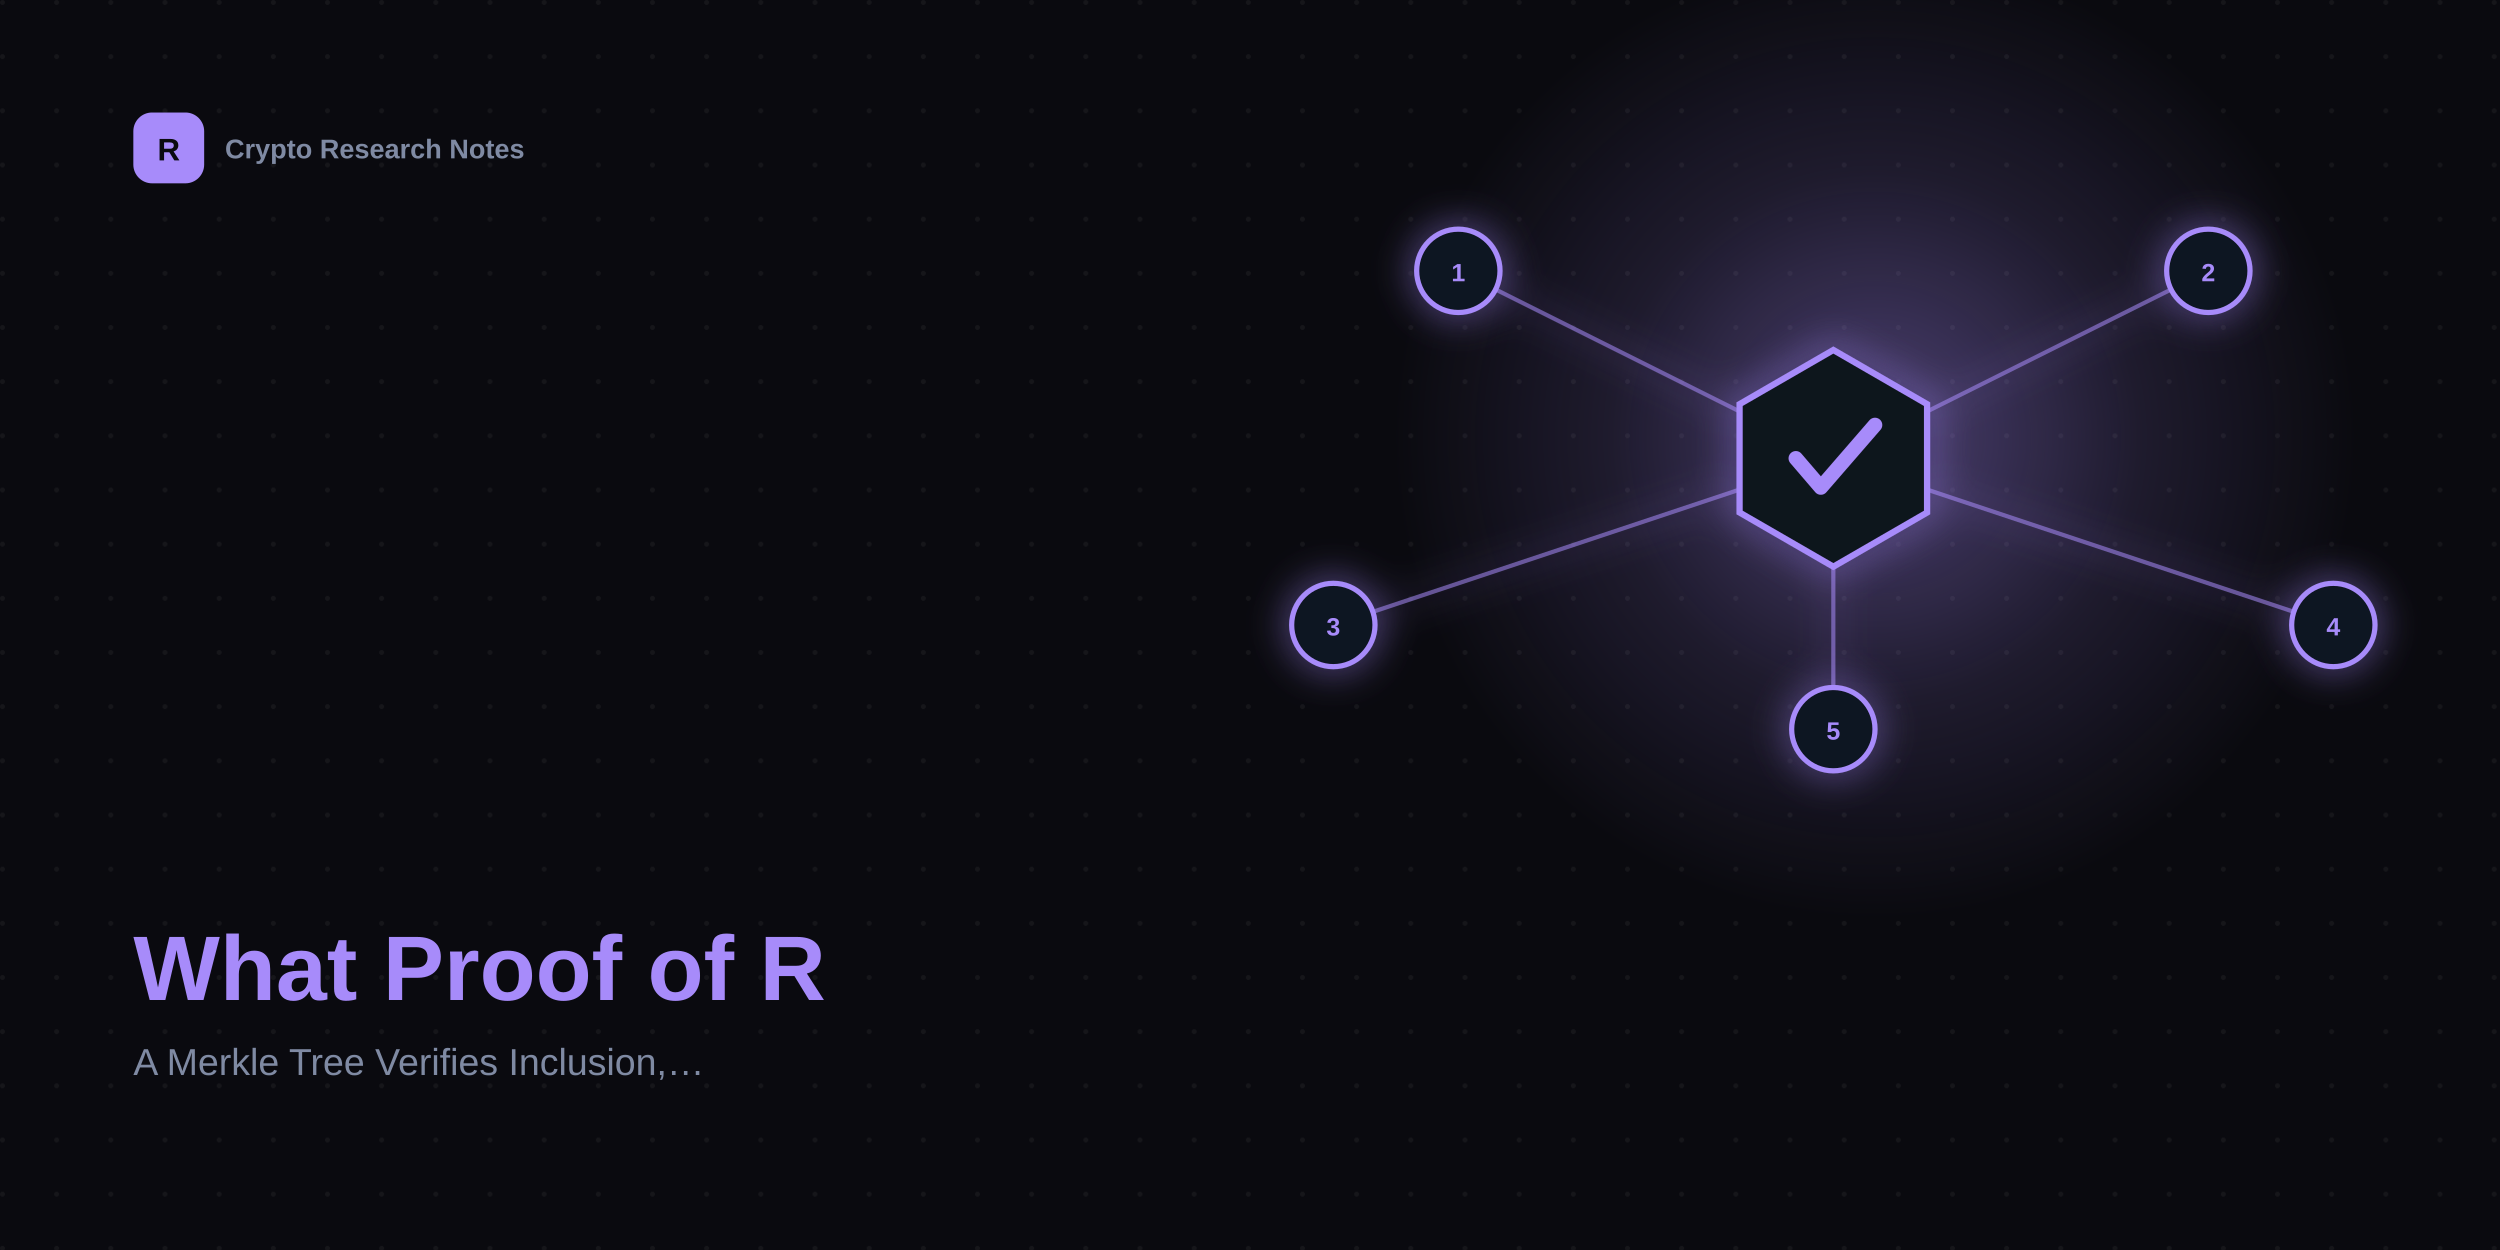
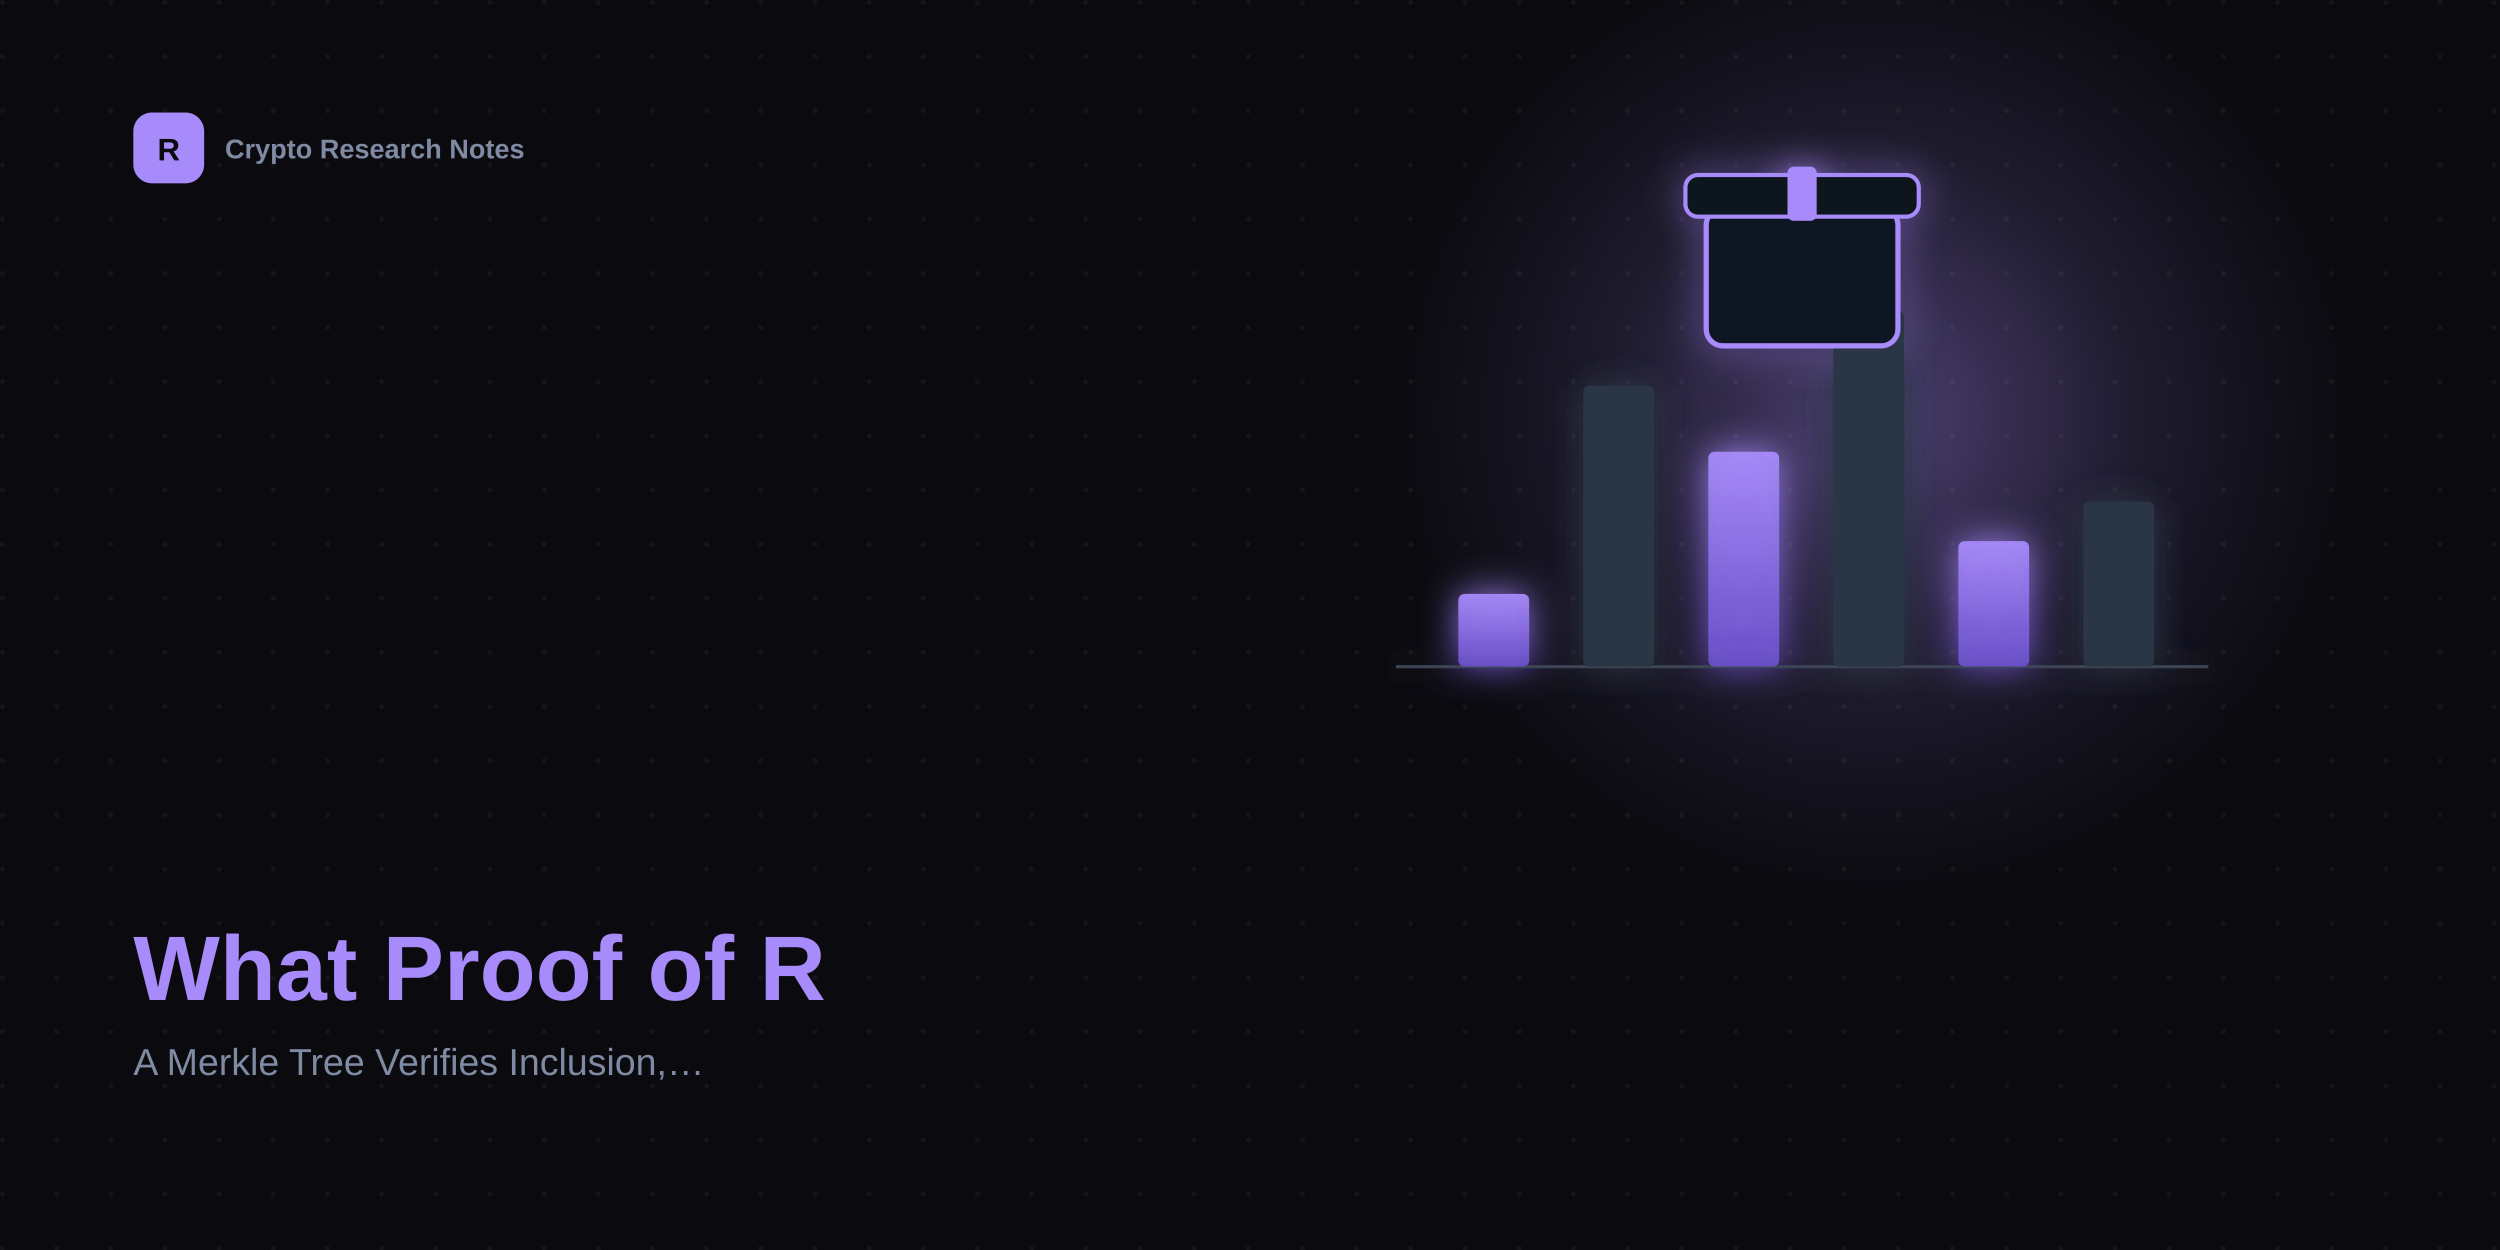
<svg xmlns="http://www.w3.org/2000/svg" viewBox="0 0 1200 600" role="img" aria-label="What Proof of R：A Merkle Tree Verifies Inclusion,… 主题配图">
  <defs>
    <radialGradient id="glowexchangereen" cx="50%" cy="50%" r="50%">
      <stop offset="0%" stop-color="#a78bfa" stop-opacity="0.42" />
      <stop offset="55%" stop-color="#a78bfa" stop-opacity="0.13" />
      <stop offset="100%" stop-color="#a78bfa" stop-opacity="0" />
    </radialGradient>
    <linearGradient id="barexchangereen" x1="0" y1="1" x2="0" y2="0">
      <stop offset="0%" stop-color="#6a4fc9" stop-opacity="0.95" />
      <stop offset="100%" stop-color="#a78bfa" stop-opacity="0.95" />
    </linearGradient>
    <filter id="softexchangereen" x="-80%" y="-80%" width="260%" height="260%">
      <feGaussianBlur stdDeviation="9" result="b" />
      <feMerge>
        <feMergeNode in="b" />
        <feMergeNode in="SourceGraphic" />
      </feMerge>
    </filter>
    <pattern id="dotsexchangereen" width="26" height="26" patternUnits="userSpaceOnUse">
      <circle cx="1.2" cy="1.2" r="1.2" fill="#ffffff" fill-opacity="0.05" />
    </pattern>
  </defs>
  <rect width="1200" height="600" fill="#0a0a0f" />
  <rect width="1200" height="600" fill="url(#dotsexchangereen)" />
  <g transform="translate(64,54)">
    <rect x="0" y="0" width="34" height="34" rx="9" fill="#a78bfa" />
    <text x="17" y="23" font-family="'Segoe UI',Arial,sans-serif" font-size="15" font-weight="700" fill="#0a0a0f" text-anchor="middle">R</text>
    <text x="44" y="22" font-family="'Segoe UI',Arial,sans-serif" font-size="13" font-weight="600" fill="#7f8aa3">Crypto Research Notes</text>
  </g>
-   <circle cx="900" cy="210" r="230" fill="url(#glowexchangereen)" />
+   <circle cx="900" cy="200" r="230" fill="url(#glowexchangereen)" />
  <g filter="url(#softexchangereen)">
-     <line x1="880" y1="220" x2="700" y2="130" stroke="#a78bfa" stroke-width="2" opacity="0.55" />
-     <line x1="880" y1="220" x2="1060" y2="130" stroke="#a78bfa" stroke-width="2" opacity="0.55" />
-     <line x1="880" y1="220" x2="640" y2="300" stroke="#a78bfa" stroke-width="2" opacity="0.55" />
-     <line x1="880" y1="220" x2="1120" y2="300" stroke="#a78bfa" stroke-width="2" opacity="0.55" />
-     <line x1="880" y1="220" x2="880" y2="350" stroke="#a78bfa" stroke-width="2" opacity="0.55" />
-     <g transform="translate(880,220)">
-       <polygon points="0,-52 45,-26 45,26 0,52 -45,26 -45,-26" fill="#10161f" stroke="#a78bfa" stroke-width="3" />
-       <path d="M-18 0 l12 14 l26 -30" stroke="#a78bfa" stroke-width="7" fill="none" stroke-linecap="round" stroke-linejoin="round" />
+     <line x1="670" y1="320" x2="1060" y2="320" stroke="#3a4452" stroke-width="1.5" />
+     <rect x="700" y="285.08" width="34" height="34.92" rx="3" fill="url(#barexchangereen)" />
+     <rect x="760" y="185.092" width="34" height="134.908" rx="3" fill="#2a3444" />
+     <rect x="820" y="216.844" width="34" height="103.156" rx="3" fill="url(#barexchangereen)" />
+     <rect x="880" y="149" width="34" height="171" rx="3" fill="#2a3444" />
+     <rect x="940" y="259.737" width="34" height="60.263" rx="3" fill="url(#barexchangereen)" />
+     <rect x="1000" y="240.727" width="34" height="79.273" rx="3" fill="#2a3444" />
+     <g transform="translate(865,110)">
+       <rect x="-46" y="-10" width="92" height="66" rx="8" fill="#0e1420" stroke="#a78bfa" stroke-width="2.5" />
+       <rect x="-56" y="-26" width="112" height="20" rx="6" fill="#10161f" stroke="#a78bfa" stroke-width="2" />
+       <rect x="-7" y="-30" width="14" height="26" rx="3" fill="#a78bfa" />
    </g>
-     <circle cx="700" cy="130" r="20" fill="#0e1420" stroke="#a78bfa" stroke-width="2.5" />
-     <text x="700" y="135" font-family="'Segoe UI',Arial,sans-serif" font-size="12" font-weight="700" fill="#a78bfa" text-anchor="middle">1</text>
-     <circle cx="1060" cy="130" r="20" fill="#0e1420" stroke="#a78bfa" stroke-width="2.5" />
-     <text x="1060" y="135" font-family="'Segoe UI',Arial,sans-serif" font-size="12" font-weight="700" fill="#a78bfa" text-anchor="middle">2</text>
-     <circle cx="640" cy="300" r="20" fill="#0e1420" stroke="#a78bfa" stroke-width="2.5" />
-     <text x="640" y="305" font-family="'Segoe UI',Arial,sans-serif" font-size="12" font-weight="700" fill="#a78bfa" text-anchor="middle">3</text>
-     <circle cx="1120" cy="300" r="20" fill="#0e1420" stroke="#a78bfa" stroke-width="2.5" />
-     <text x="1120" y="305" font-family="'Segoe UI',Arial,sans-serif" font-size="12" font-weight="700" fill="#a78bfa" text-anchor="middle">4</text>
-     <circle cx="880" cy="350" r="20" fill="#0e1420" stroke="#a78bfa" stroke-width="2.5" />
-     <text x="880" y="355" font-family="'Segoe UI',Arial,sans-serif" font-size="12" font-weight="700" fill="#a78bfa" text-anchor="middle">5</text>
  </g>
  <g font-family="'Segoe UI',Arial,sans-serif" font-weight="800">
    <text font-size="44" fill="#a78bfa">
      <tspan x="64" y="480">What Proof of R</tspan>
    </text>
  </g>
  <text x="64" y="516" font-family="'Segoe UI',Arial,sans-serif" font-size="18" fill="#7f8aa3">A Merkle Tree Verifies Inclusion,…</text>
</svg>
